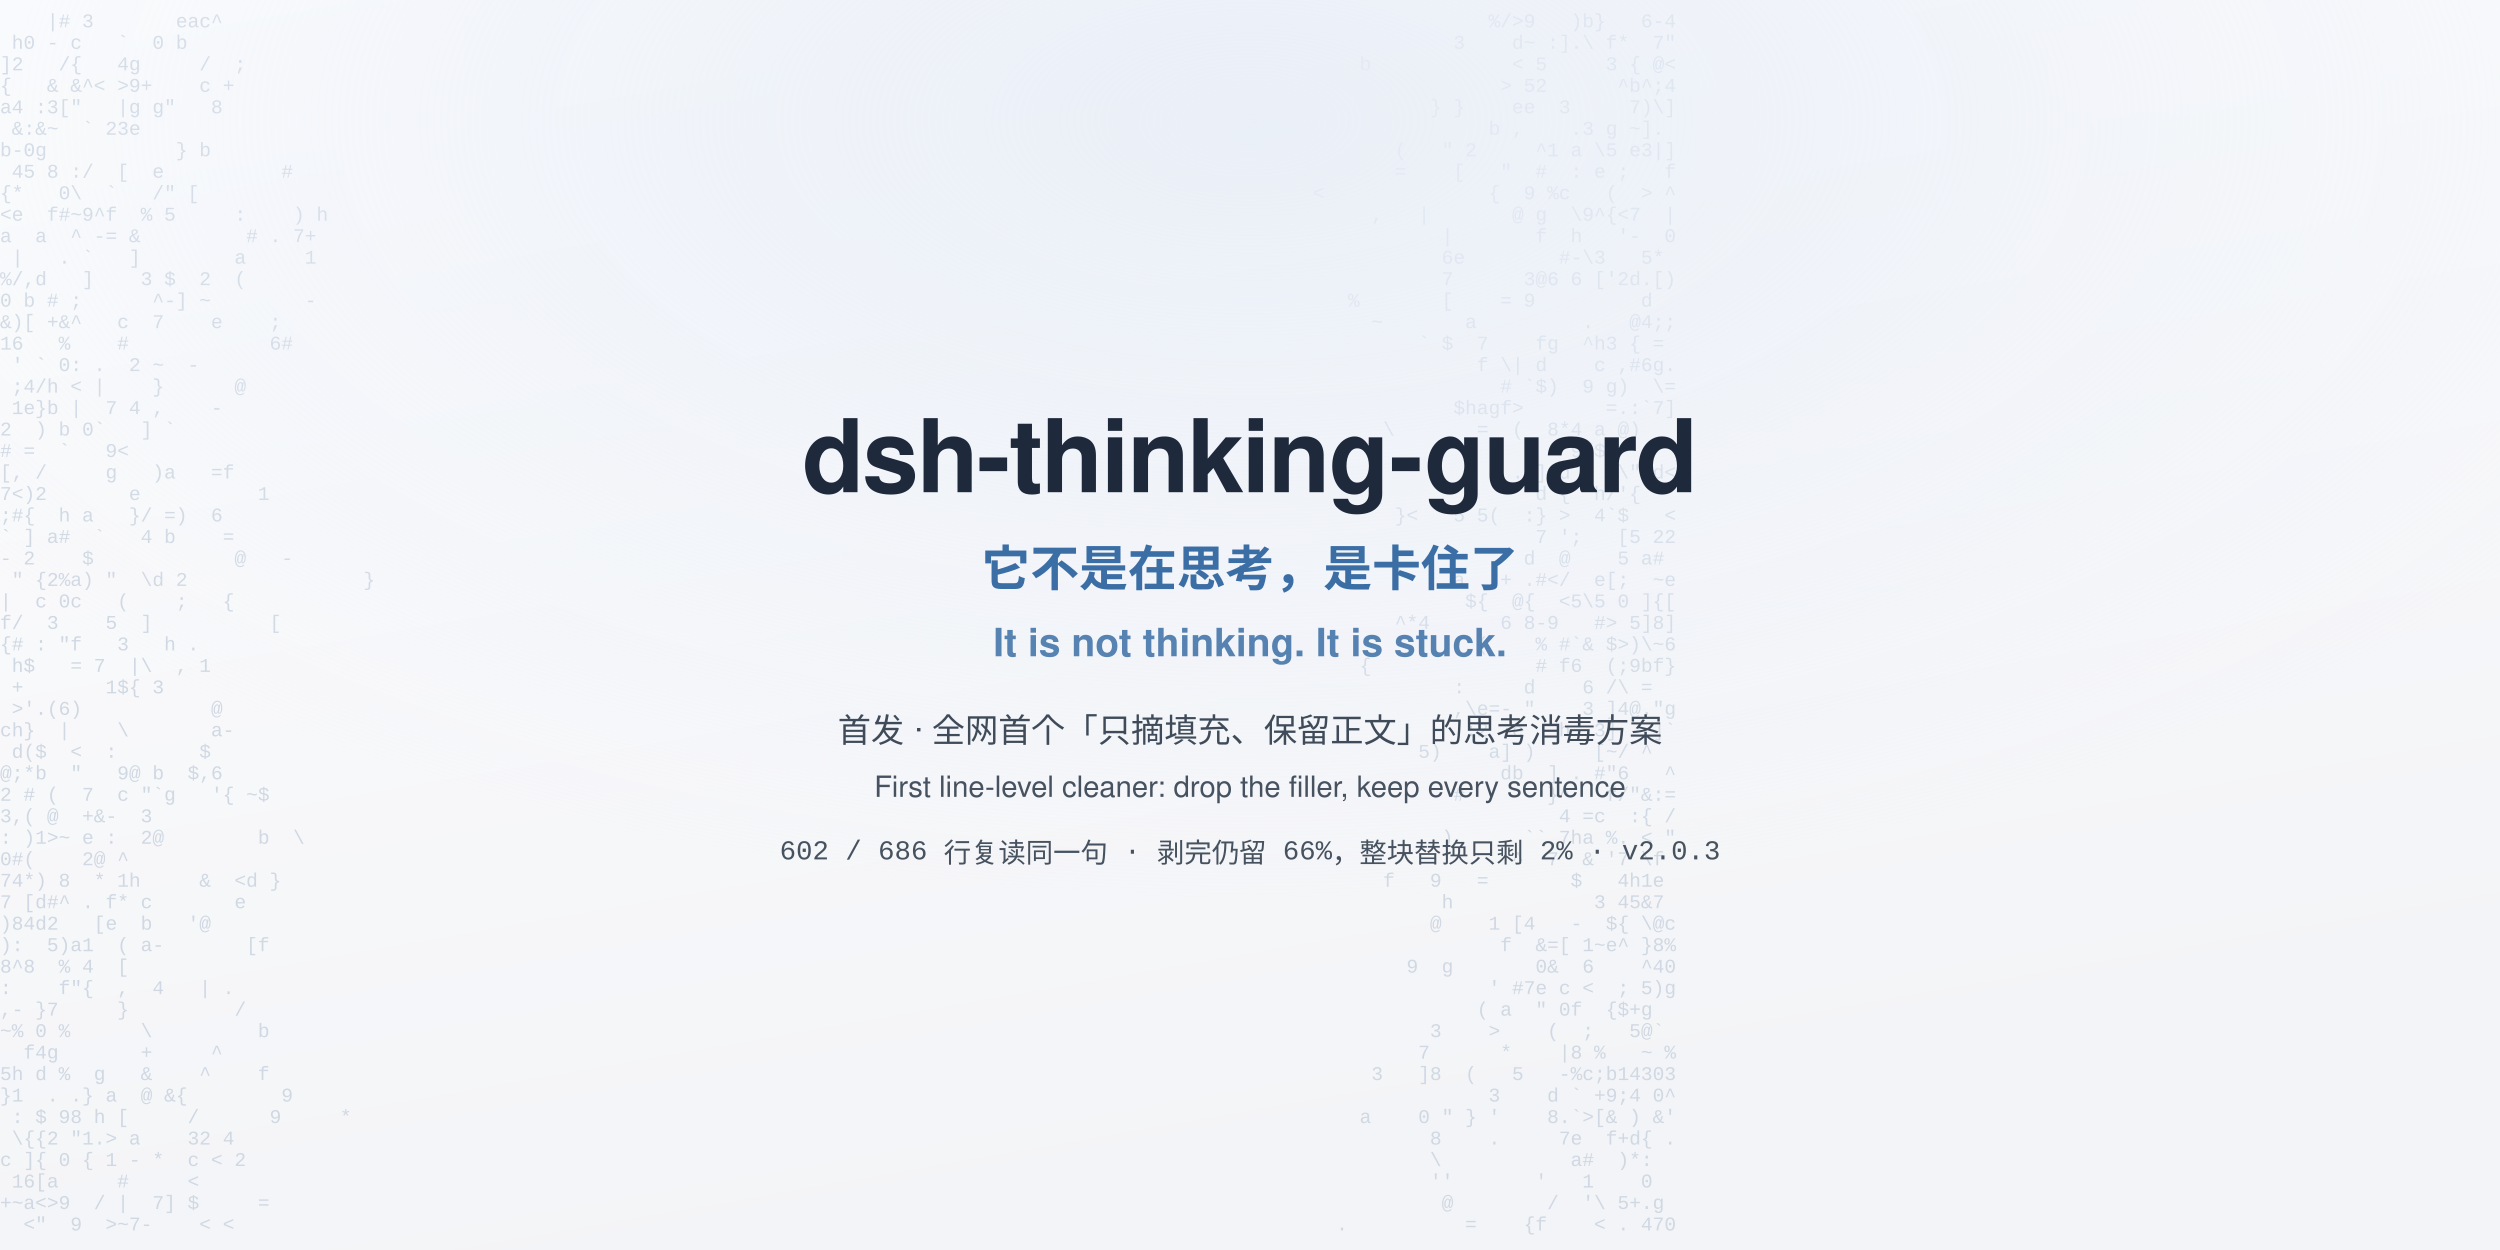
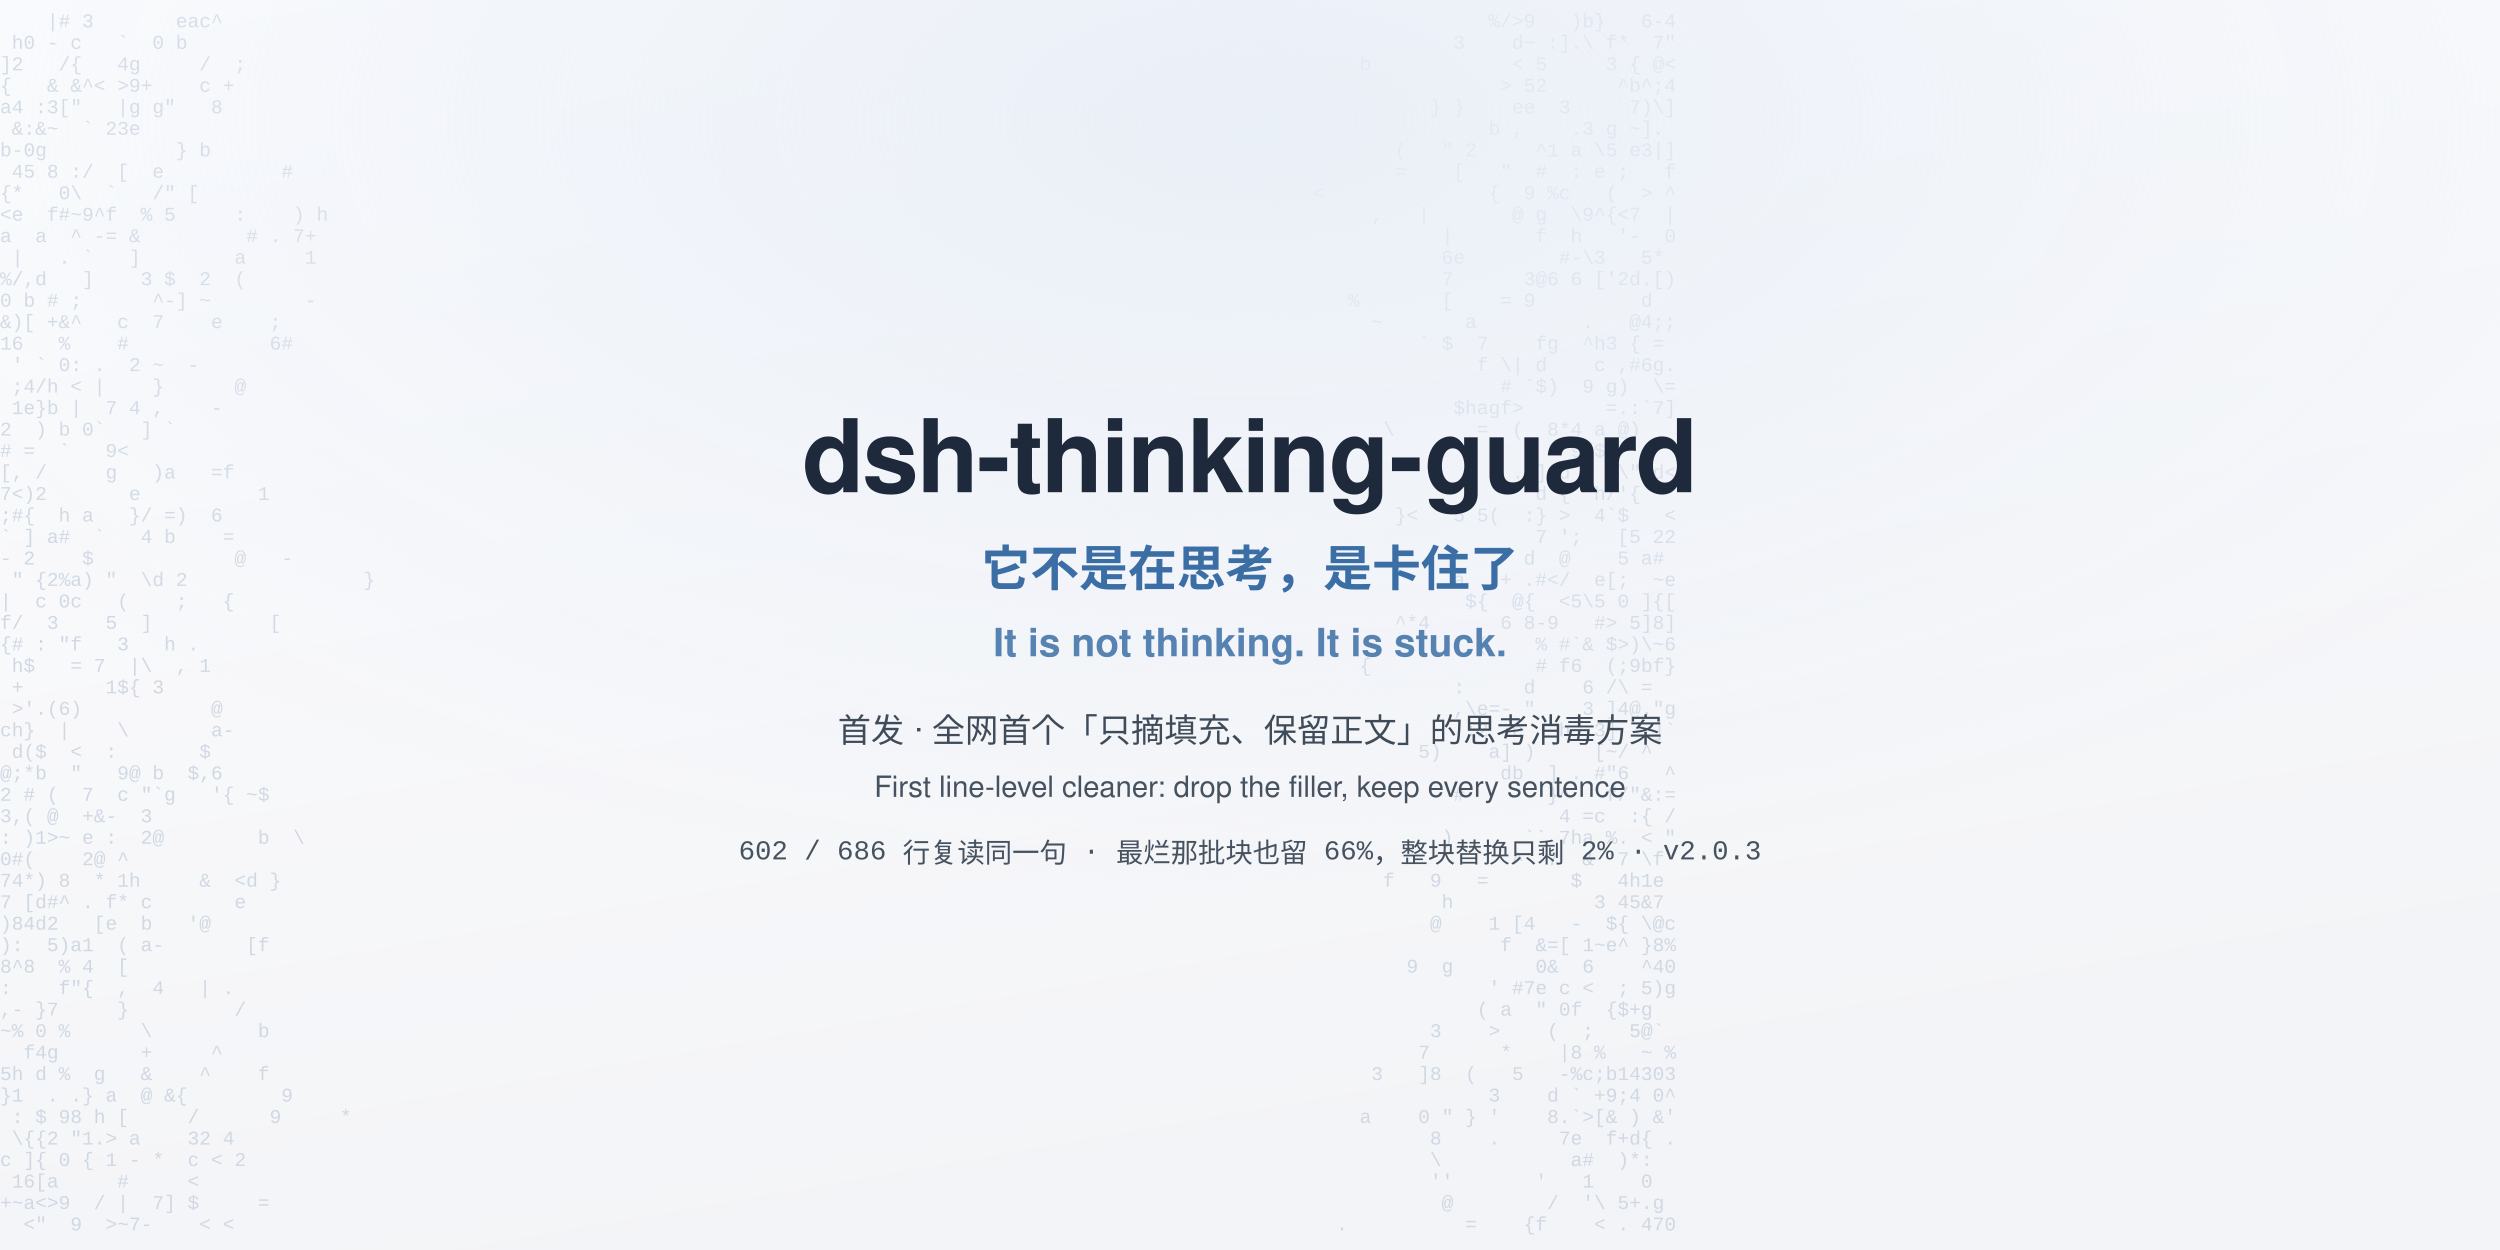
<svg xmlns="http://www.w3.org/2000/svg" viewBox="0 0 1280 640" width="1280" height="640" role="img" aria-label="dsh-thinking-guard">
  <style>
    text { font-family: 'PingFang SC','Hiragino Sans GB','Microsoft YaHei','Noto Sans SC',Helvetica,Arial,sans-serif; }
    .noise { font-family: ui-monospace,Menlo,Consolas,'Courier New',monospace; font-size: 10px; fill: #cfd8e3; white-space: pre; }
    .name { font-size: 52px; font-weight: 800; fill: #1e293b; letter-spacing: -1px; }
    .hook { font-size: 25px; font-weight: 700; fill: #3b6ea5; }
    .hookEn { font-size: 20px; font-weight: 600; fill: #3b6ea5; opacity: 0.85; }
    .claim { font-size: 17px; fill: #3f4b59; }
    .claimEn { font-size: 15px; fill: #46525f; }
    .stat { font-size: 14px; fill: #46525f; font-family: ui-monospace,Menlo,Consolas,'Courier New',monospace; }
  </style>
  <defs>
    <linearGradient id="bg" x1="0" y1="0" x2="0.35" y2="1">
      <stop offset="0" stop-color="#FDFDFE" />
      <stop offset="1" stop-color="#F3F4F7" />
    </linearGradient>
    <radialGradient id="glow" cx="0.5" cy="0.10" r="0.62">
      <stop offset="0" stop-color="#e8eef7" stop-opacity="0.9" />
      <stop offset="1" stop-color="#e8eef7" stop-opacity="0" />
    </radialGradient>
  </defs>
  <rect width="1280" height="640" fill="url(#bg)" />
  <text x="0" y="14" class="noise" xml:space="preserve" textLength="1280" lengthAdjust="spacing">    |# 3       eac^                                                                                                            %/&gt;9   )b}   6-4</text>
  <text x="0" y="25" class="noise" xml:space="preserve" textLength="1280" lengthAdjust="spacing"> h0 - c   `  0 b                                                                                                            3    d~ :].\ f*  7"</text>
  <text x="0" y="36" class="noise" xml:space="preserve" textLength="1280" lengthAdjust="spacing">]2   /{   4g     /  ;                                                                                               b            &lt; 5     3 { @&lt;</text>
  <text x="0" y="47" class="noise" xml:space="preserve" textLength="1280" lengthAdjust="spacing">{   &amp; &amp;^&lt; &gt;9+    c +                                                                                                            &gt; 52      ^b^;4</text>
  <text x="0" y="58" class="noise" xml:space="preserve" textLength="1280" lengthAdjust="spacing">a4 :3["   |g g"   8                                                                                                       } }    ee  3     7)\]</text>
  <text x="0" y="69" class="noise" xml:space="preserve" textLength="1280" lengthAdjust="spacing"> &amp;:&amp;~  ` 23e                                                                                                                   b ,    .3 g ~]. </text>
  <text x="0" y="80" class="noise" xml:space="preserve" textLength="1280" lengthAdjust="spacing">b-0g           } b                                                                                                     (   " 2     ^1 a \5 e3|]</text>
  <text x="0" y="91" class="noise" xml:space="preserve" textLength="1280" lengthAdjust="spacing"> 45 8 :/  [  e          #                                                                                              =    [   "  #  : e ;   f</text>
  <text x="0" y="102" class="noise" xml:space="preserve" textLength="1280" lengthAdjust="spacing">{*   0\  `   /" [                                                                                               &lt;              {  9 %c   (  &gt; ^</text>
  <text x="0" y="113" class="noise" xml:space="preserve" textLength="1280" lengthAdjust="spacing">&lt;e  f#~9^f  % 5     :    ) h                                                                                         ,   |       @ g  \9^{&lt;7  |</text>
  <text x="0" y="124" class="noise" xml:space="preserve" textLength="1280" lengthAdjust="spacing">a  a  ^ -= &amp;         # . 7+                                                                                                |       f  h   '-  0</text>
  <text x="0" y="135" class="noise" xml:space="preserve" textLength="1280" lengthAdjust="spacing"> |   . `   ]        a     1                                                                                                6e        #-\3   5* </text>
  <text x="0" y="146" class="noise" xml:space="preserve" textLength="1280" lengthAdjust="spacing">%/,d   ]    3 $  2  (                                                                                                      7      3@6 6 ['2d.[)</text>
  <text x="0" y="157" class="noise" xml:space="preserve" textLength="1280" lengthAdjust="spacing">0 b # ;      ^-] ~        -                                                                                        %       [    = 9         d  </text>
  <text x="0" y="168" class="noise" xml:space="preserve" textLength="1280" lengthAdjust="spacing">&amp;)[ +&amp;^   c  7    e    ;                                                                                             ~       a         .   @4;;</text>
  <text x="0" y="179" class="noise" xml:space="preserve" textLength="1280" lengthAdjust="spacing">16   %    #            6#                                                                                                ` $  7    fg  ^h3 { = </text>
  <text x="0" y="190" class="noise" xml:space="preserve" textLength="1280" lengthAdjust="spacing"> ' ` 0: .  2 ~  -                                                                                                             f \| d    c ,#6g.</text>
  <text x="0" y="201" class="noise" xml:space="preserve" textLength="1280" lengthAdjust="spacing"> ;4/h &lt; |    }      @                                                                                                           # `$)  9 g)  \=</text>
  <text x="0" y="212" class="noise" xml:space="preserve" textLength="1280" lengthAdjust="spacing"> 1e}b |  7 4 ,    -                                                                                                         $hagf&gt;       =.:`7]</text>
  <text x="0" y="223" class="noise" xml:space="preserve" textLength="1280" lengthAdjust="spacing">2  ) b 0`   ] `                                                                                                       \       =  (  8*4 a @)   </text>
  <text x="0" y="234" class="noise" xml:space="preserve" textLength="1280" lengthAdjust="spacing"># =  `   9&lt;                                                                                                                       [ ` 9{$      </text>
  <text x="0" y="245" class="noise" xml:space="preserve" textLength="1280" lengthAdjust="spacing">[, /     g   )a   =f                                                                                                         /   . ] d    \" d&lt;</text>
  <text x="0" y="256" class="noise" xml:space="preserve" textLength="1280" lengthAdjust="spacing">7&lt;)2       e          1                                                                                              {             d {  h/'{   </text>
  <text x="0" y="267" class="noise" xml:space="preserve" textLength="1280" lengthAdjust="spacing">;#{  h a   }/ =)  6                                                                                                    }&lt;   5 5(  :} &gt;  4`$   &lt;</text>
  <text x="0" y="278" class="noise" xml:space="preserve" textLength="1280" lengthAdjust="spacing">` ] a#  `   4 b    =                                                                                                               7 ';   [5 22</text>
  <text x="0" y="289" class="noise" xml:space="preserve" textLength="1280" lengthAdjust="spacing">- 2    $            @   -                                                                                                         d  @    5 a# </text>
  <text x="0" y="300" class="noise" xml:space="preserve" textLength="1280" lengthAdjust="spacing"> " {2%a) "  \d 2               }                                                                                            a   + .#&lt;/  e[;  ~e</text>
  <text x="0" y="311" class="noise" xml:space="preserve" textLength="1280" lengthAdjust="spacing">|  c 0c   (    ;   {                                                                                                         ${  @{  &lt;5\5 0 ]{[</text>
  <text x="0" y="322" class="noise" xml:space="preserve" textLength="1280" lengthAdjust="spacing">f/  3    5  ]          [                                                                                               ^*4      6 8-9   #&gt; 5]8]</text>
  <text x="0" y="333" class="noise" xml:space="preserve" textLength="1280" lengthAdjust="spacing">{# : "f   3   h .                                                                                                             (    % #`&amp; $&gt;)\~6</text>
  <text x="0" y="344" class="noise" xml:space="preserve" textLength="1280" lengthAdjust="spacing"> h$   = 7  |\  , 1                                                                                                  {              # f6  (;9bf}</text>
  <text x="0" y="355" class="noise" xml:space="preserve" textLength="1280" lengthAdjust="spacing"> +       1${ 3                                                                                                              :     d    6 /\ =  </text>
  <text x="0" y="366" class="noise" xml:space="preserve" textLength="1280" lengthAdjust="spacing"> &gt;'.(6)           @                                                                                                         ,\e=- "    3 ]4@."g</text>
  <text x="0" y="377" class="noise" xml:space="preserve" textLength="1280" lengthAdjust="spacing">ch}  |    \       a-                                                                                                         :2  e   h  3]   ]`</text>
  <text x="0" y="388" class="noise" xml:space="preserve" textLength="1280" lengthAdjust="spacing"> d($  &lt;  :       $                                                                                                       5)    a] )     [~/ ^  </text>
  <text x="0" y="399" class="noise" xml:space="preserve" textLength="1280" lengthAdjust="spacing">@;*b  "   9@ b  $,6                                                                                                             db  ] . #"6   ^</text>
  <text x="0" y="410" class="noise" xml:space="preserve" textLength="1280" lengthAdjust="spacing">2 # (  7  c "`g   '{ ~$                                                                                                     #       }^   f/"&amp;:=</text>
  <text x="0" y="421" class="noise" xml:space="preserve" textLength="1280" lengthAdjust="spacing">3,( @  +&amp;-  3                                                                                                                        4 =c  :{ /</text>
  <text x="0" y="432" class="noise" xml:space="preserve" textLength="1280" lengthAdjust="spacing">: )1&gt;~ e :  2@        b  \                                                                                                 )      `` 7ha %. &lt; "</text>
  <text x="0" y="443" class="noise" xml:space="preserve" textLength="1280" lengthAdjust="spacing">0#(    2@ ^                                                                                                                      ^  7  &amp; '7 \f </text>
  <text x="0" y="454" class="noise" xml:space="preserve" textLength="1280" lengthAdjust="spacing">74*) 8  * 1h     &amp;  &lt;d }                                                                                              f   9   =       $   4h1e </text>
  <text x="0" y="465" class="noise" xml:space="preserve" textLength="1280" lengthAdjust="spacing">7 [d#^ . f* c       e                                                                                                      h            3 45&amp;7 </text>
  <text x="0" y="476" class="noise" xml:space="preserve" textLength="1280" lengthAdjust="spacing">)84d2   [e  b   '@                                                                                                        @    1 [4   -  ${ \@c</text>
  <text x="0" y="487" class="noise" xml:space="preserve" textLength="1280" lengthAdjust="spacing">):  5)a1  ( a-       [f                                                                                                         f  &amp;=[ 1~e^ }8%</text>
  <text x="0" y="498" class="noise" xml:space="preserve" textLength="1280" lengthAdjust="spacing">8^8  % 4  [                                                                                                             9  g       0&amp;  6    ^40</text>
  <text x="0" y="509" class="noise" xml:space="preserve" textLength="1280" lengthAdjust="spacing">:    f"{  ,  4   | .                                                                                                           ' #7e c &lt;  ; 5)g</text>
  <text x="0" y="520" class="noise" xml:space="preserve" textLength="1280" lengthAdjust="spacing">,- }7     }         /                                                                                                         ( a  " 0f  {$+g  </text>
  <text x="0" y="531" class="noise" xml:space="preserve" textLength="1280" lengthAdjust="spacing">~% 0 %      \         b                                                                                                   3    &gt;    (  ;   5@` </text>
  <text x="0" y="542" class="noise" xml:space="preserve" textLength="1280" lengthAdjust="spacing">  f4g       +     ^                                                                                                      7      *    |8 %   ~ %</text>
  <text x="0" y="553" class="noise" xml:space="preserve" textLength="1280" lengthAdjust="spacing">5h d %  g   &amp;    ^    f                                                                                              3   ]8  (   5   -%c;b14303</text>
  <text x="0" y="564" class="noise" xml:space="preserve" textLength="1280" lengthAdjust="spacing">}1  . .} a  @ &amp;{        9                                                                                                      3    d ` +9;4 0^</text>
  <text x="0" y="575" class="noise" xml:space="preserve" textLength="1280" lengthAdjust="spacing"> : $ 98 h [     /      9     *                                                                                      a    0 " } '    8.`&gt;[&amp; ) &amp;'</text>
  <text x="0" y="586" class="noise" xml:space="preserve" textLength="1280" lengthAdjust="spacing"> \{{2 "1.&gt; a    32 4                                                                                                      8    .     7e  f+d{ .</text>
  <text x="0" y="597" class="noise" xml:space="preserve" textLength="1280" lengthAdjust="spacing">c ]{ 0 { 1 - *  c &lt; 2                                                                                                     \           a#  )*:  </text>
  <text x="0" y="608" class="noise" xml:space="preserve" textLength="1280" lengthAdjust="spacing"> 16[a     #     &lt;                                                                                                         ''       '   1    0  </text>
  <text x="0" y="619" class="noise" xml:space="preserve" textLength="1280" lengthAdjust="spacing">+~a&lt;&gt;9  / |  7] $     =                                                                                                    @        /  '\ 5+.g </text>
  <text x="0" y="630" class="noise" xml:space="preserve" textLength="1280" lengthAdjust="spacing">  &lt;"  9  &gt;~7-    &lt; &lt;                                                                                              .          =    {f    &lt; . 470</text>
  <rect width="1280" height="640" fill="url(#glow)" />
  <text x="640" y="252" text-anchor="middle" class="name">dsh-thinking-guard</text>
  <text x="640" y="300" text-anchor="middle" class="hook">它不是在思考，是卡住了</text>
  <text x="640" y="336" text-anchor="middle" class="hookEn">It is not thinking. It is stuck.</text>
  <text x="640" y="380" text-anchor="middle" class="claim">首发 · 全网首个「只摘填充、保留正文」的思考消毒方案</text>
  <text x="640" y="408" text-anchor="middle" class="claimEn">First line-level cleaner: drop the filler, keep every sentence</text>
-   <text x="640" y="440" text-anchor="middle" class="stat">602 / 686 行复读同一句 · 剥完仍留 66%，整块替换只剩 2% · v2.0.3</text>
+   <text x="640" y="440" text-anchor="middle" class="stat">602 / 686 行复读同一句 · 最烂那批块也留 66%，整块替换只剩 2% · v2.0.3</text>
</svg>
